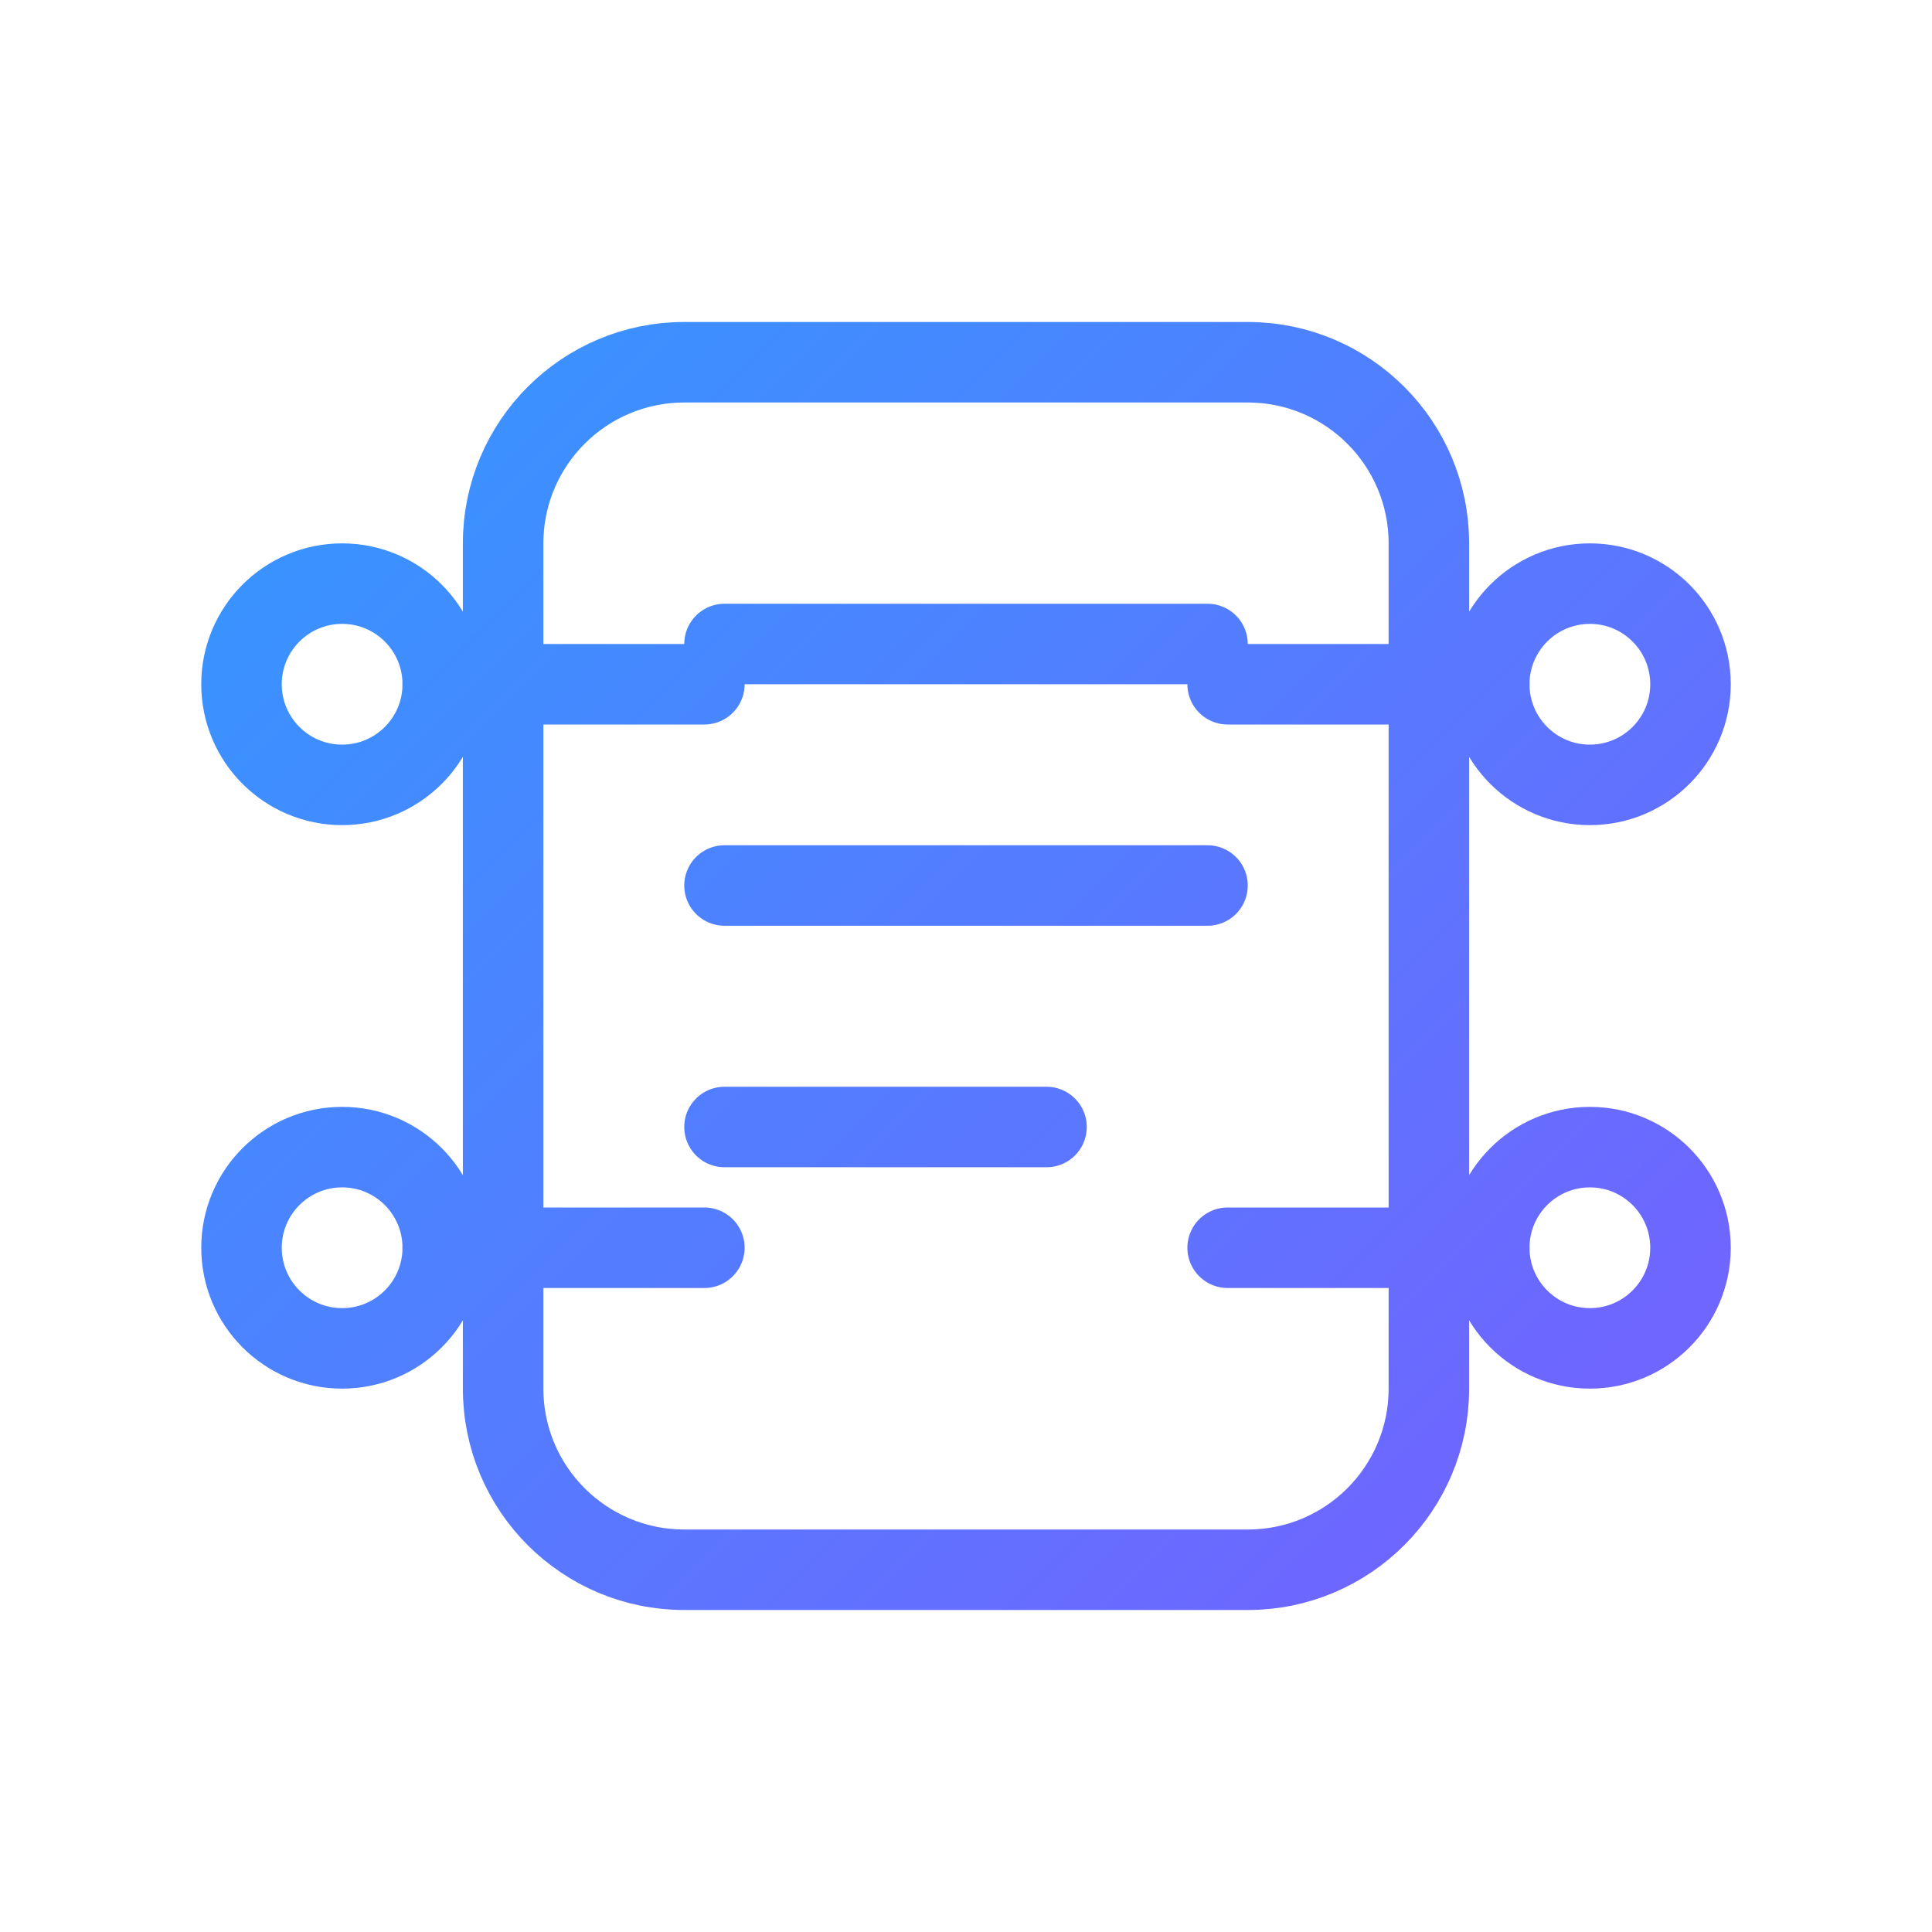
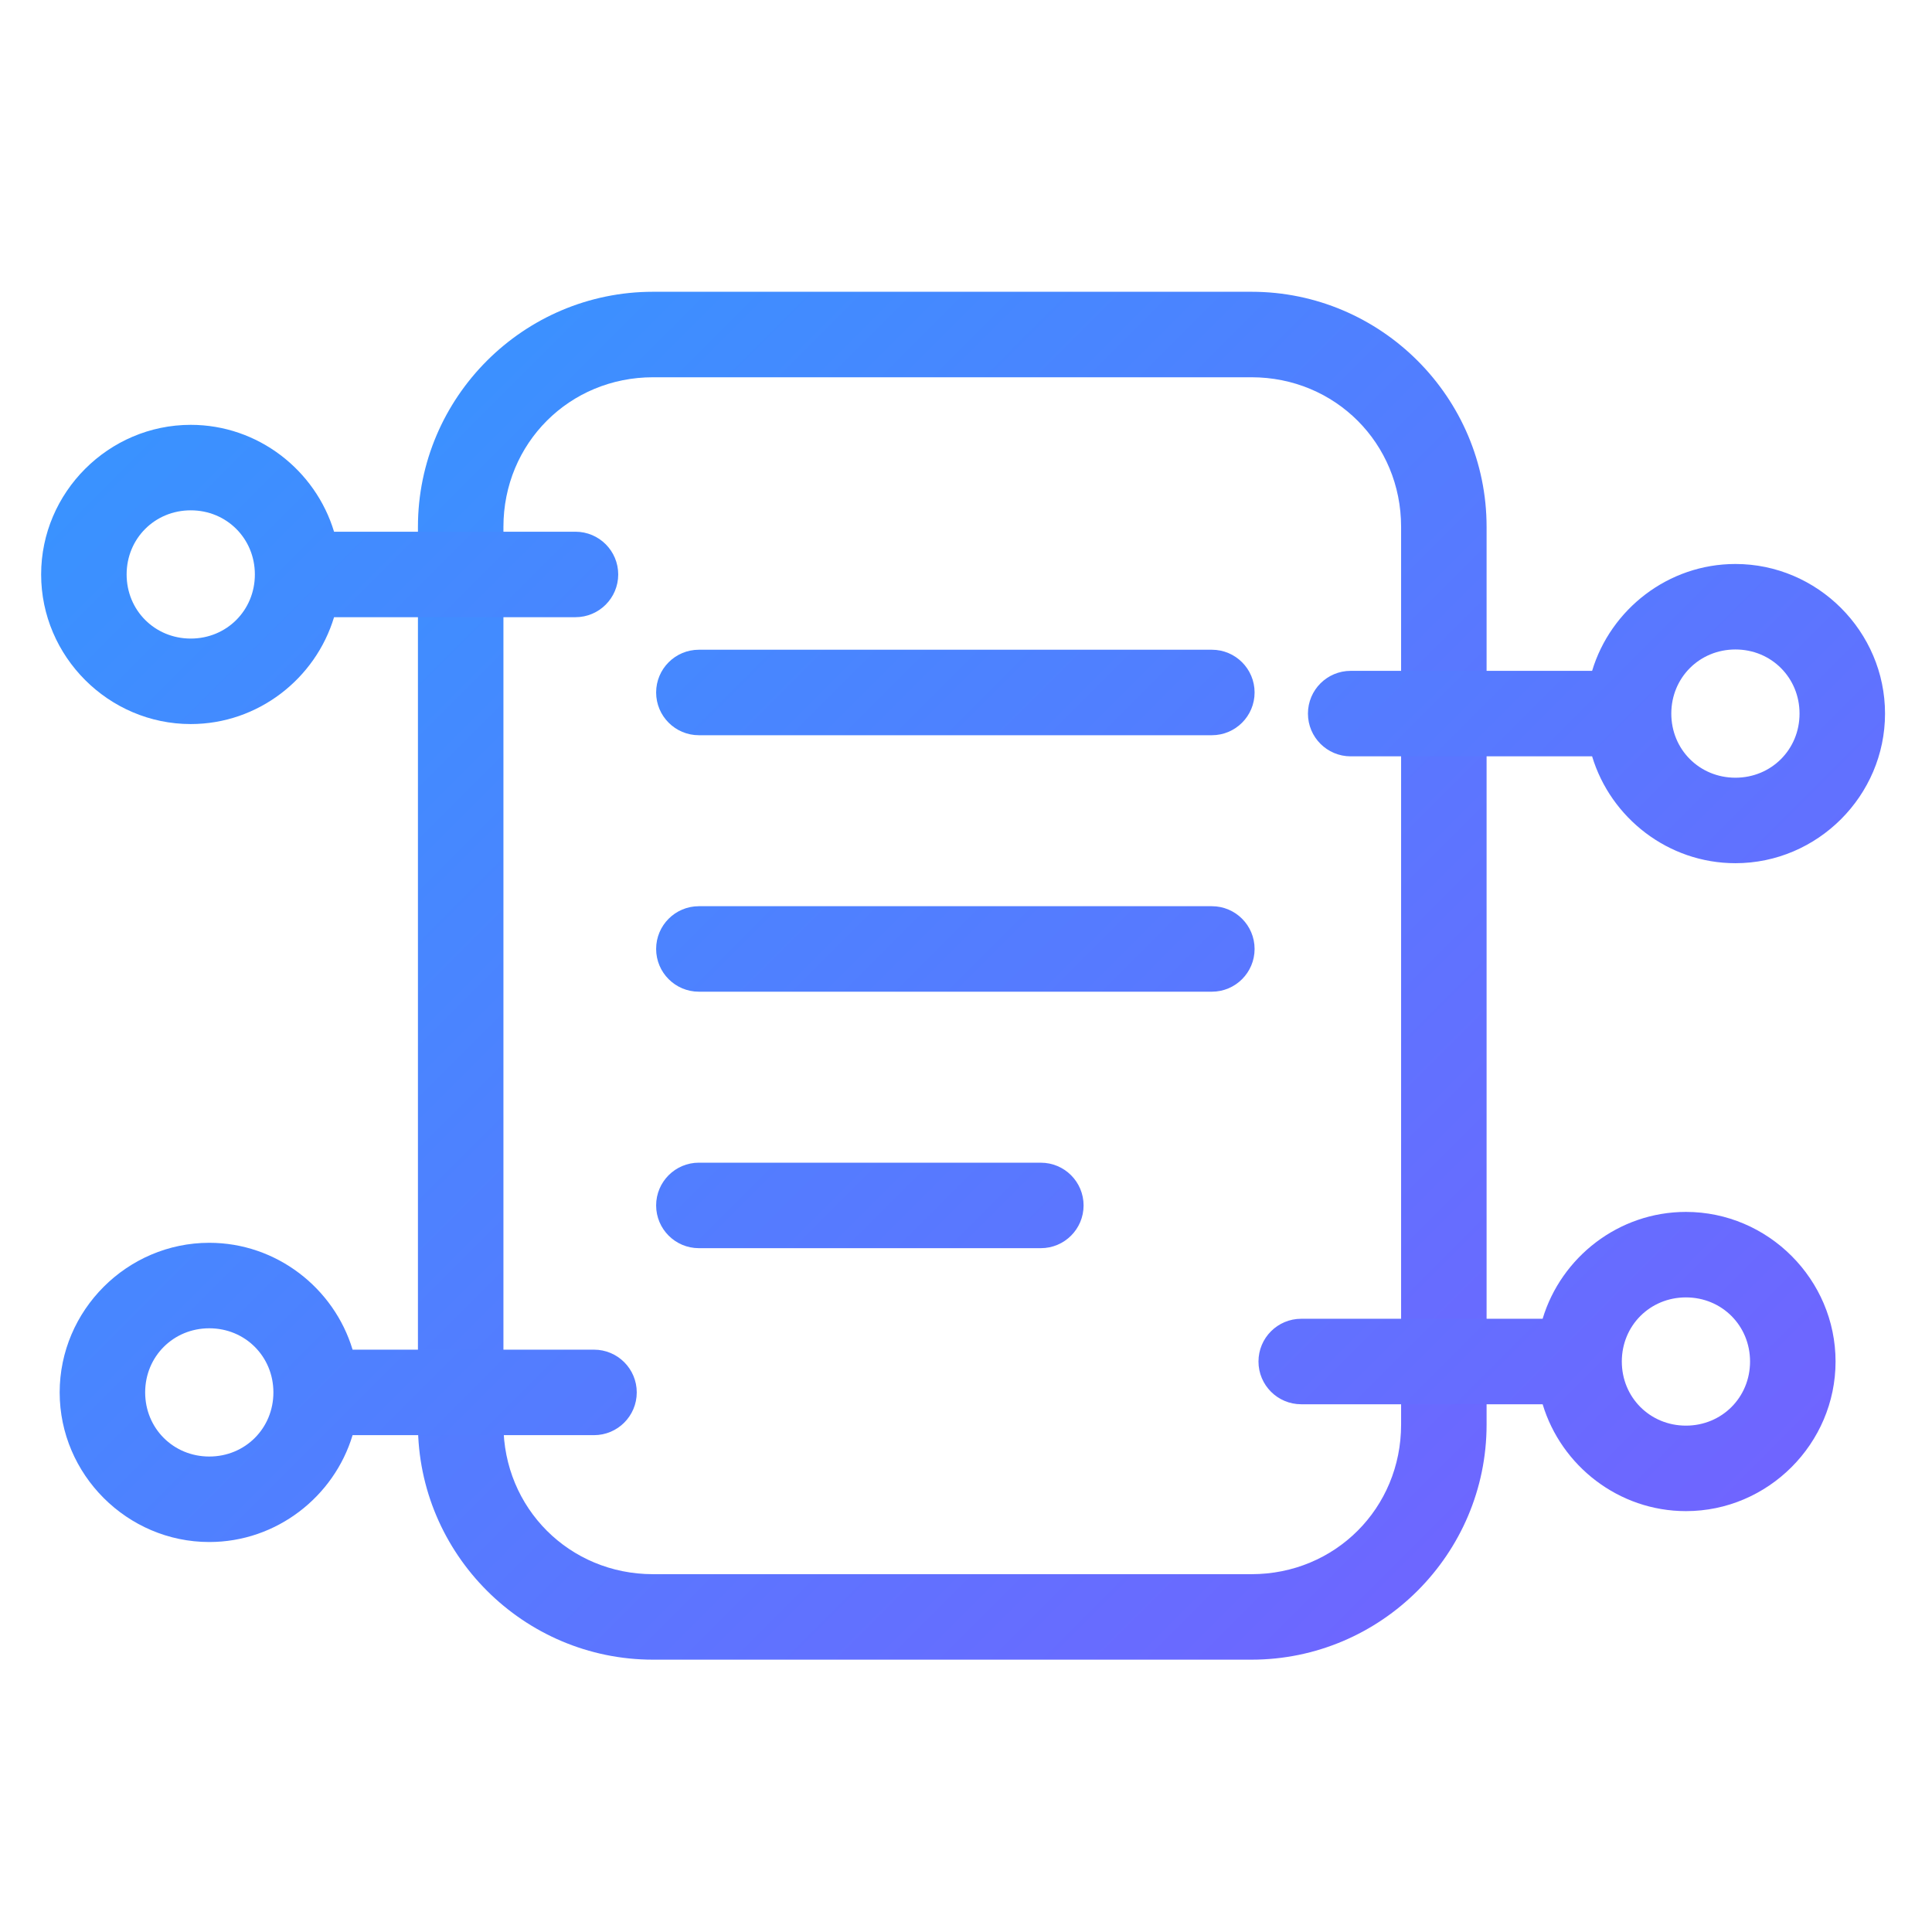
- <svg xmlns="http://www.w3.org/2000/svg" viewBox="0 0 96 96" role="img" aria-labelledby="title desc">
-   <defs>
+ <svg xmlns="http://www.w3.org/2000/svg" xmlns:xlink="http://www.w3.org/1999/xlink" viewBox="0 0 96 96" role="img" aria-labelledby="title desc" version="1.1" id="svg7">
+   <defs id="defs4">
    <linearGradient id="g" x1="10" y1="10" x2="86" y2="86" gradientUnits="userSpaceOnUse">
-       <stop offset="0" stop-color="#2f9bff" />
-       <stop offset="1" stop-color="#7a5cff" />
+       <stop offset="0" stop-color="#2f9bff" id="stop1" />
+       <stop offset="1" stop-color="#7a5cff" id="stop2" />
    </linearGradient>
    <linearGradient id="soft" x1="0" y1="0" x2="96" y2="96" gradientUnits="userSpaceOnUse">
-       <stop offset="0" stop-color="#eaf5ff" />
-       <stop offset="1" stop-color="#eee9ff" />
+       <stop offset="0" stop-color="#eaf5ff" id="stop3" />
+       <stop offset="1" stop-color="#eee9ff" id="stop4" />
    </linearGradient>
+     <linearGradient xlink:href="#g" id="linearGradient10" gradientUnits="userSpaceOnUse" x1="10" y1="10" x2="86" y2="86" gradientTransform="matrix(1.062041,0,0,1.062041,-8.576475,-7.564856)" />
+     <linearGradient xlink:href="#g" id="linearGradient13" gradientUnits="userSpaceOnUse" x1="10" y1="10" x2="86" y2="86" gradientTransform="matrix(1.062041,0,0,1.062041,-7.654694,3.342889)" />
+     <linearGradient xlink:href="#g" id="linearGradient15" gradientUnits="userSpaceOnUse" x1="10" y1="10" x2="86" y2="86" gradientTransform="matrix(1.062041,0,0,1.062041,-0.1268129,1.806587)" />
+     <linearGradient xlink:href="#g" id="linearGradient17" gradientUnits="userSpaceOnUse" x1="10" y1="10" x2="86" y2="86" gradientTransform="matrix(1.062041,0,0,1.062041,2.331271,-0.6514963)" />
+     <linearGradient xlink:href="#g" id="linearGradient18" gradientUnits="userSpaceOnUse" x1="10" y1="10" x2="86" y2="86" gradientTransform="matrix(1.062041,0,0,1.062041,-3.506678,0.4239152)" />
+     <linearGradient xlink:href="#g" id="linearGradient19" gradientUnits="userSpaceOnUse" x1="10" y1="10" x2="86" y2="86" gradientTransform="matrix(1.062041,0,0,1.062041,-3.660308,-2.495059)" />
+     <linearGradient xlink:href="#g" id="linearGradient20" gradientUnits="userSpaceOnUse" x1="10" y1="10" x2="86" y2="86" gradientTransform="matrix(1.062041,0,0,1.062041,-3.660308,-2.495059)" />
+     <linearGradient xlink:href="#g" id="linearGradient21" gradientUnits="userSpaceOnUse" x1="10" y1="10" x2="86" y2="86" gradientTransform="matrix(1.062041,0,0,1.062041,-3.660308,-2.495059)" />
+     <linearGradient xlink:href="#g" id="linearGradient22" gradientUnits="userSpaceOnUse" x1="10" y1="10" x2="86" y2="86" gradientTransform="matrix(1.062041,0,0,1.062041,-3.660308,-2.495059)" />
+     <linearGradient xlink:href="#g" id="linearGradient23" gradientUnits="userSpaceOnUse" x1="10" y1="10" x2="86" y2="86" gradientTransform="matrix(1.062041,0,0,1.062041,-3.660308,-2.495059)" />
+     <linearGradient xlink:href="#g" id="linearGradient24" gradientUnits="userSpaceOnUse" x1="10" y1="10" x2="86" y2="86" gradientTransform="matrix(1.062041,0,0,1.062041,-3.660308,-2.495059)" />
+     <linearGradient xlink:href="#g" id="linearGradient25" gradientUnits="userSpaceOnUse" x1="10" y1="10" x2="86" y2="86" gradientTransform="matrix(1.062041,0,0,1.062041,-3.660308,-2.495059)" />
  </defs>
-   <g fill="none" stroke="url(#g)" stroke-width="4" stroke-linecap="round" stroke-linejoin="round">
-     <rect x="25" y="18" width="46" height="60" rx="9" />
-     <path d="M36 32h24M36 44h24M36 56h16" />
-     <circle cx="17" cy="34" r="5" />
-     <circle cx="17" cy="62" r="5" />
-     <circle cx="79" cy="34" r="5" />
-     <circle cx="79" cy="62" r="5" />
-     <path d="M22 34h13M22 62h13M61 34h13M61 62h13" />
+   <g fill="none" stroke="url(#g)" stroke-width="4" stroke-linecap="round" stroke-linejoin="round" id="g7">
+     <path style="fill:url(#linearGradient19);stroke:url(#linearGradient20);stroke-width:0;stroke-dasharray:none" d="m 32.449,14.498 c -6.435,0 -11.682,5.247 -11.682,11.682 v 44.606 c 0,6.435 5.247,11.682 11.682,11.682 h 29.737 c 6.435,0 11.682,-5.247 11.682,-11.682 V 26.18 c 0,-6.435 -5.247,-11.682 -11.682,-11.682 z m 0,4.248 h 29.737 c 4.155,0 7.434,3.279 7.434,7.434 v 44.606 c 0,4.155 -3.279,7.434 -7.434,7.434 H 32.449 c -4.155,0 -7.434,-3.279 -7.434,-7.434 V 26.18 c 0,-4.155 3.279,-7.434 7.434,-7.434 z" id="rect4" />
+     <path style="fill:url(#linearGradient18);stroke:url(#linearGradient21);stroke-width:0;stroke-dasharray:none" d="m 34.727,32.285 a 2.124,2.124 0 0 0 -2.124,2.124 2.124,2.124 0 0 0 2.124,2.124 h 25.489 a 2.124,2.124 0 0 0 2.124,-2.124 2.124,2.124 0 0 0 -2.124,-2.124 z m 0,12.744 a 2.124,2.124 0 0 0 -2.124,2.124 2.124,2.124 0 0 0 2.124,2.124 h 25.489 a 2.124,2.124 0 0 0 2.124,-2.124 2.124,2.124 0 0 0 -2.124,-2.124 z m 0,12.744 a 2.124,2.124 0 0 0 -2.124,2.124 2.124,2.124 0 0 0 2.124,2.124 H 51.719 A 2.124,2.124 0 0 0 53.843,59.898 2.124,2.124 0 0 0 51.719,57.774 Z" id="path4" />
+     <path id="circle4" style="fill:url(#linearGradient10);stroke:url(#linearGradient22);stroke-width:0;stroke-dasharray:none" d="m 9.478,21.11 c -4.081,0 -7.434,3.354 -7.434,7.434 0,4.081 3.354,7.434 7.434,7.434 3.344,0 6.199,-2.252 7.121,-5.31 H 28.595 A 2.124,2.124 0 0 0 30.719,28.545 2.124,2.124 0 0 0 28.595,26.421 H 16.599 C 15.677,23.363 12.822,21.11 9.478,21.11 Z m 0,4.248 c 1.785,0 3.186,1.401 3.186,3.186 0,1.785 -1.401,3.186 -3.186,3.186 -1.785,0 -3.186,-1.401 -3.186,-3.186 0,-1.785 1.401,-3.186 3.186,-3.186 z" />
+     <path id="circle5" style="fill:url(#linearGradient13);stroke:url(#linearGradient23);stroke-width:0;stroke-dasharray:none" d="m 10.399,61.754 c -4.081,0 -7.434,3.354 -7.434,7.434 0,4.081 3.354,7.434 7.434,7.434 3.344,0 6.199,-2.252 7.121,-5.31 h 11.996 a 2.124,2.124 0 0 0 2.124,-2.124 2.124,2.124 0 0 0 -2.124,-2.124 H 17.52 C 16.598,64.006 13.743,61.754 10.399,61.754 Z m 0,4.248 c 1.785,0 3.186,1.401 3.186,3.186 0,1.785 -1.401,3.186 -3.186,3.186 -1.785,0 -3.186,-1.401 -3.186,-3.186 0,-1.785 1.401,-3.186 3.186,-3.186 z" />
+     <path id="circle6" style="fill:url(#linearGradient17);stroke:url(#linearGradient24);stroke-width:0;stroke-dasharray:none" d="m 86.232,28.024 c -3.344,0 -6.199,2.252 -7.121,5.31 H 67.115 a 2.124,2.124 0 0 0 -2.124,2.124 2.124,2.124 0 0 0 2.124,2.124 h 11.996 c 0.922,3.058 3.777,5.31 7.121,5.31 4.081,0 7.434,-3.354 7.434,-7.434 0,-4.081 -3.354,-7.434 -7.434,-7.434 z m 0,4.248 c 1.785,0 3.186,1.401 3.186,3.186 0,1.785 -1.401,3.186 -3.186,3.186 -1.785,0 -3.186,-1.401 -3.186,-3.186 0,-1.785 1.401,-3.186 3.186,-3.186 z" />
+     <path id="circle7" style="fill:url(#linearGradient15);stroke:url(#linearGradient25);stroke-width:0;stroke-dasharray:none" d="m 83.773,60.219 c -3.344,0 -6.199,2.252 -7.121,5.31 H 64.657 a 2.124,2.124 0 0 0 -2.124,2.124 2.124,2.124 0 0 0 2.124,2.124 h 11.996 c 0.922,3.058 3.777,5.31 7.121,5.31 4.081,0 7.434,-3.354 7.434,-7.434 0,-4.081 -3.354,-7.434 -7.434,-7.434 z m 0,4.248 c 1.785,0 3.186,1.401 3.186,3.186 0,1.785 -1.401,3.186 -3.186,3.186 -1.785,0 -3.186,-1.401 -3.186,-3.186 0,-1.785 1.401,-3.186 3.186,-3.186 z" />
  </g>
</svg>
